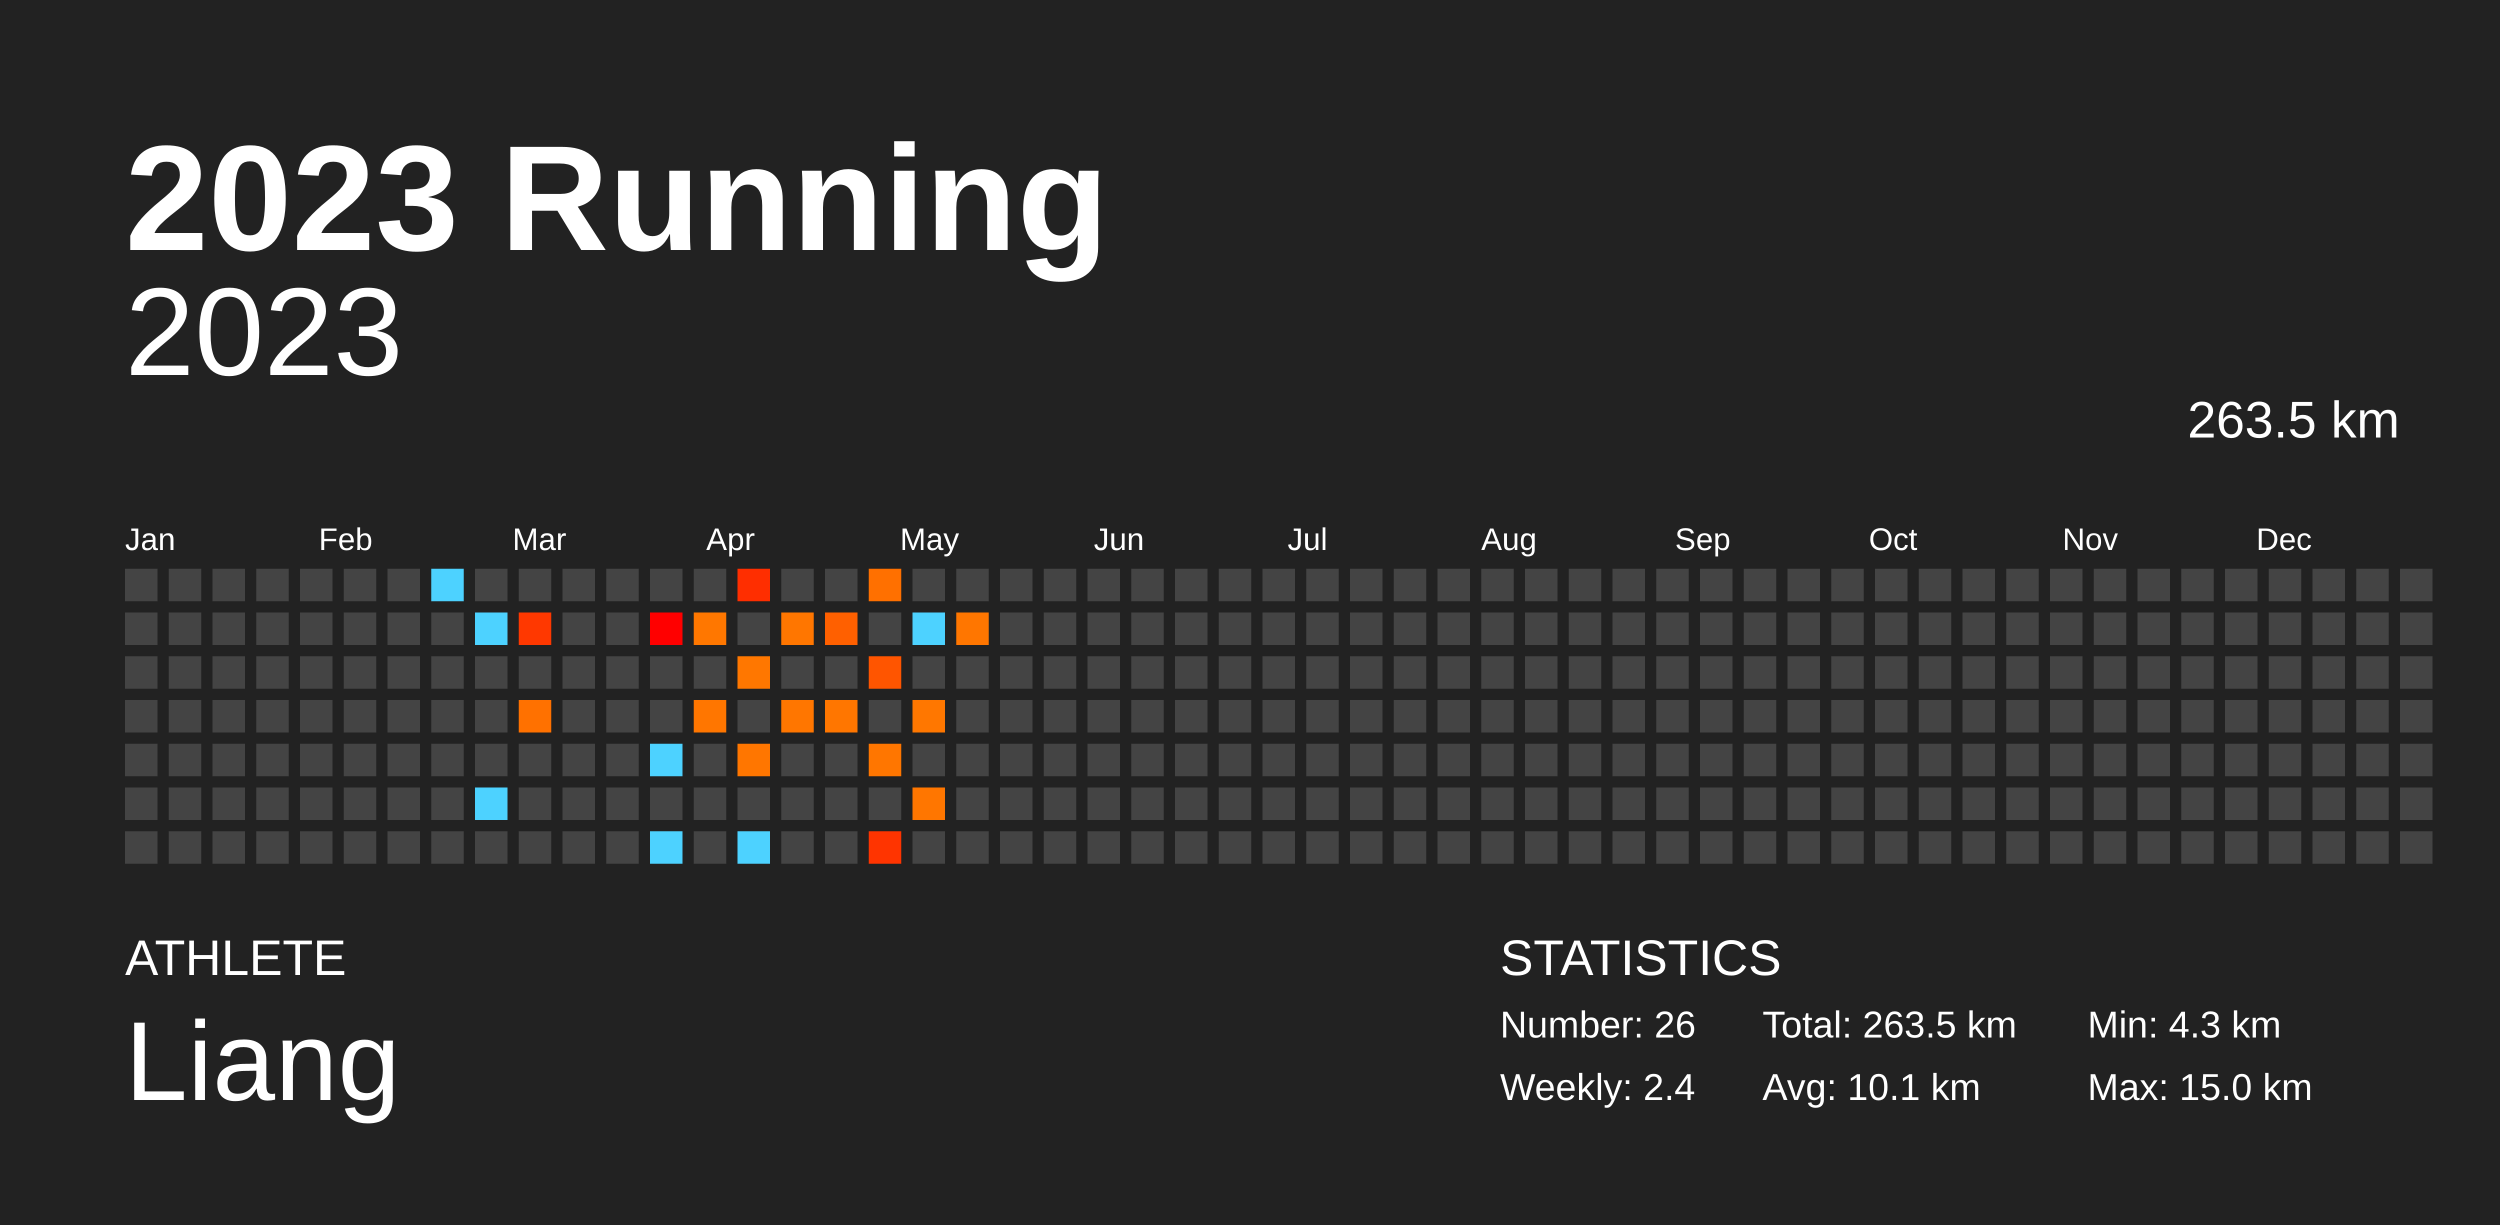
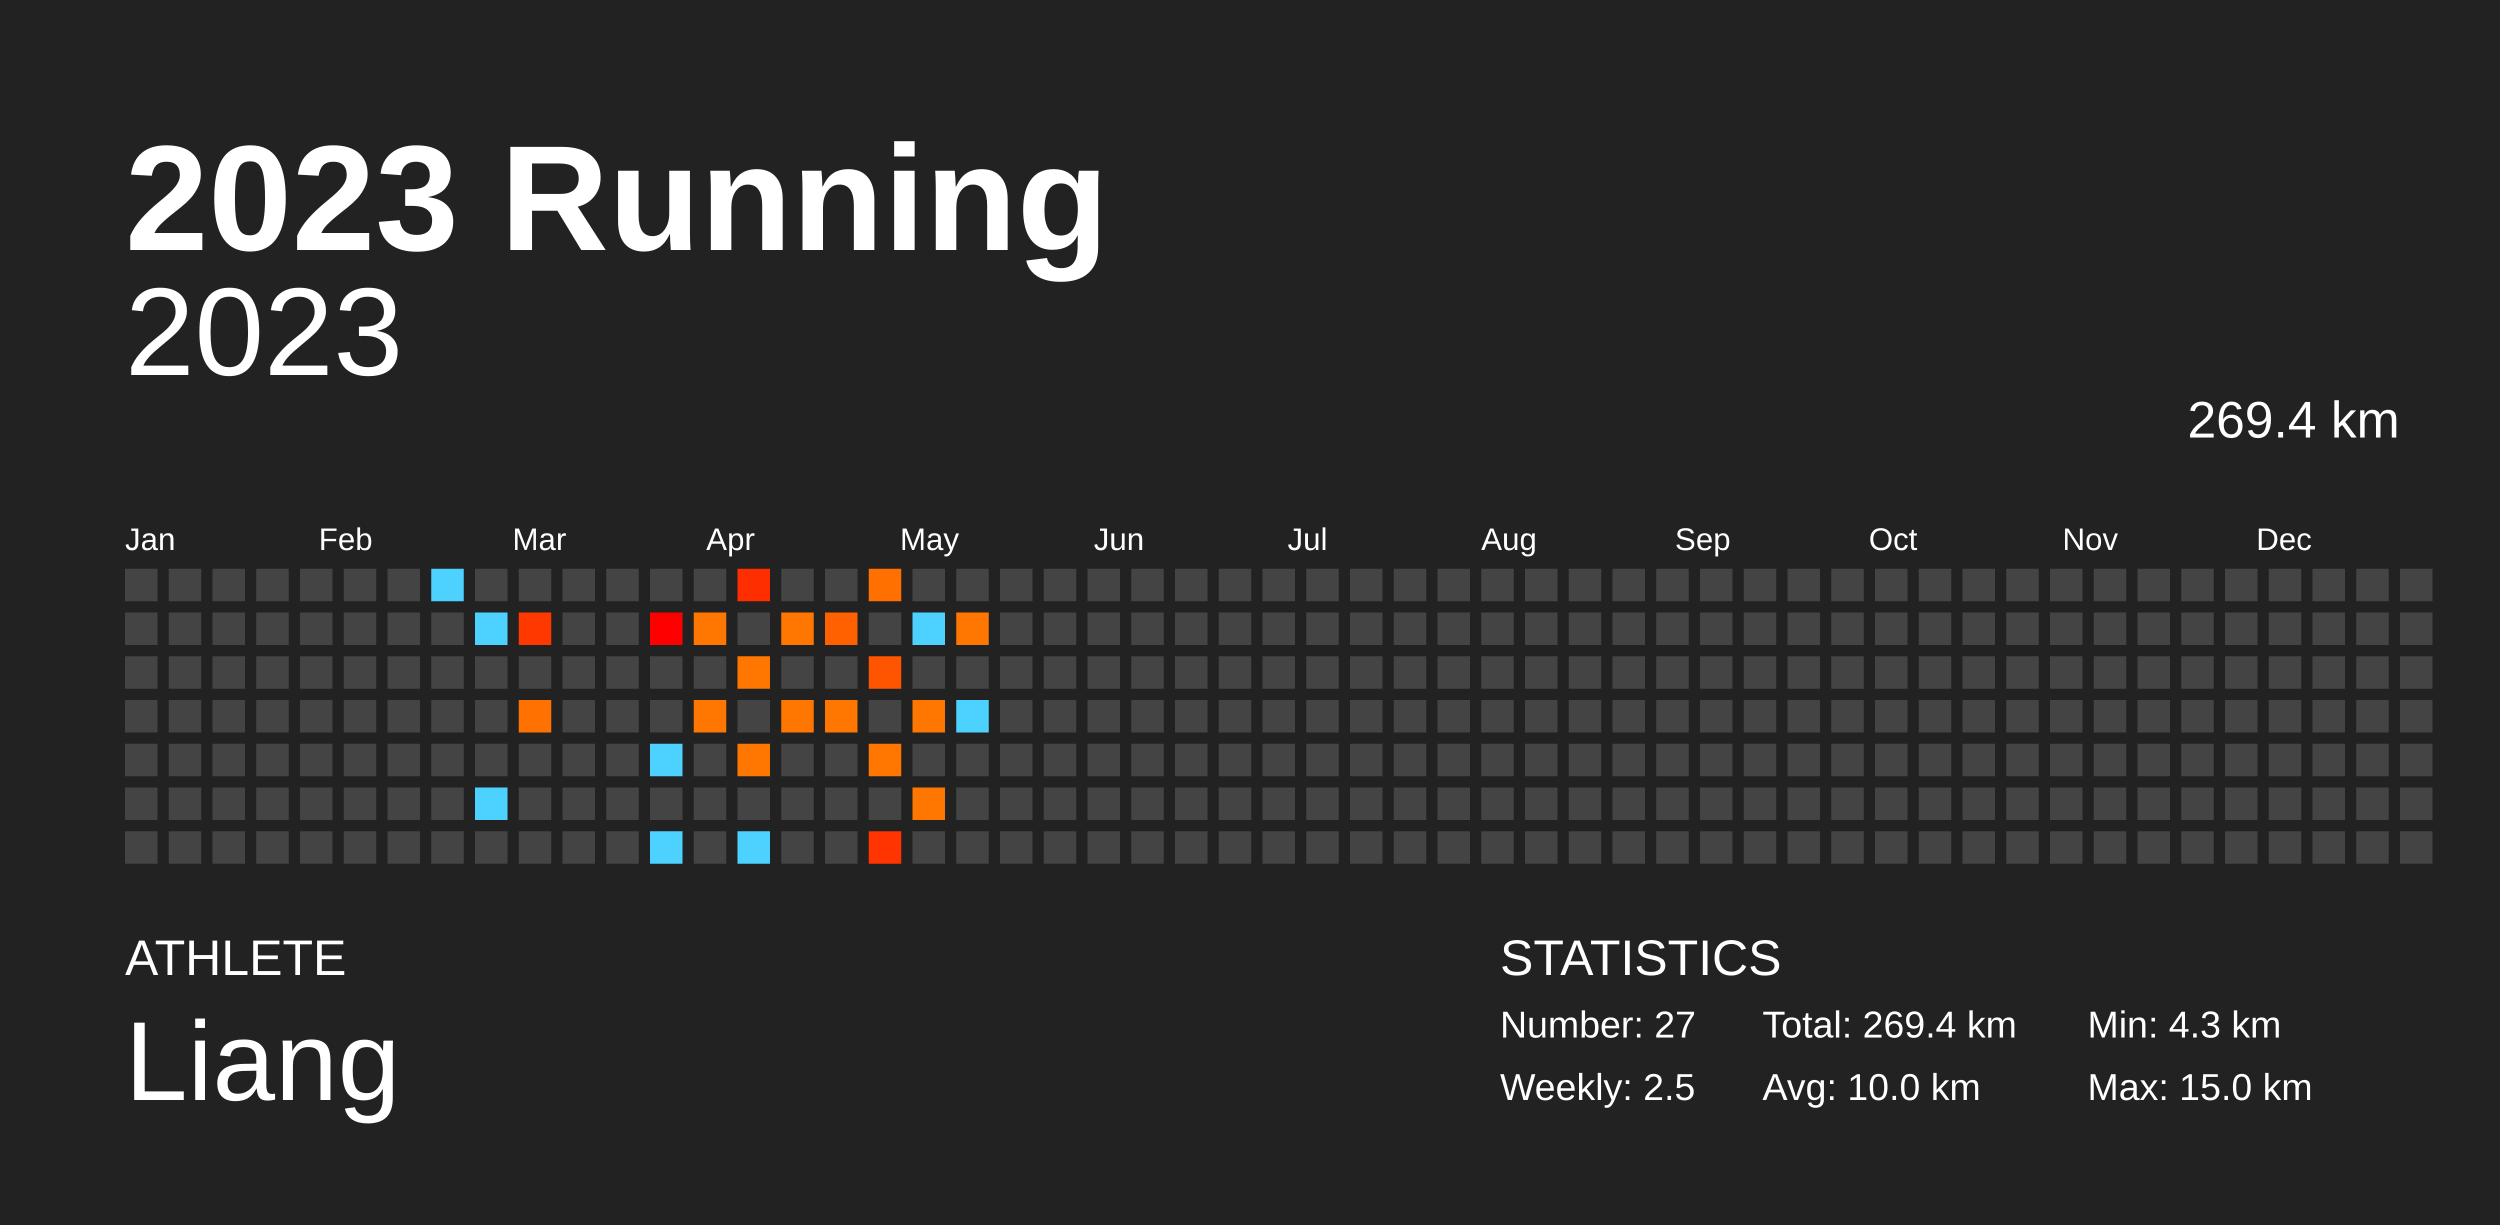
<svg xmlns="http://www.w3.org/2000/svg" baseProfile="full" height="98mm" version="1.1" viewBox="0,0,200,98" width="200mm">
  <defs />
  <rect fill="#222222" height="98" width="200" x="0" y="0" />
  <text fill="#FFFFFF" style="font-size:12px; font-family:Arial; font-weight:bold;" x="10" y="20">2023 Running</text>
  <text fill="#FFFFFF" style="font-size:4px; font-family:Arial" x="10" y="78">ATHLETE</text>
  <text fill="#FFFFFF" style="font-size:9px; font-family:Arial" x="10" y="88">Liang</text>
  <text fill="#FFFFFF" style="font-size:4px; font-family:Arial" x="120" y="78">STATISTICS</text>
-   <text fill="#FFFFFF" style="font-size:3px; font-family:Arial" x="120" y="83">Number: 26</text>
-   <text fill="#FFFFFF" style="font-size:3px; font-family:Arial" x="120" y="88">Weekly: 2.4</text>
-   <text fill="#FFFFFF" style="font-size:3px; font-family:Arial" x="141" y="83">Total: 263.5 km</text>
-   <text fill="#FFFFFF" style="font-size:3px; font-family:Arial" x="141" y="88">Avg: 10.1 km</text>
+   <text fill="#FFFFFF" style="font-size:3px; font-family:Arial" x="120" y="83">Number: 27</text>
+   <text fill="#FFFFFF" style="font-size:3px; font-family:Arial" x="120" y="88">Weekly: 2.5</text>
+   <text fill="#FFFFFF" style="font-size:3px; font-family:Arial" x="141" y="83">Total: 269.4 km</text>
+   <text fill="#FFFFFF" style="font-size:3px; font-family:Arial" x="141" y="88">Avg: 10.0 km</text>
  <text fill="#FFFFFF" style="font-size:3px; font-family:Arial" x="167" y="83">Min: 4.3 km</text>
  <text fill="#FFFFFF" style="font-size:3px; font-family:Arial" x="167" y="88">Max: 15.0 km</text>
  <text alignment-baseline="hanging" fill="#FFFFFF" style="font-size:10.0px; font-family:Arial;" x="10" y="30">2023</text>
-   <text alignment-baseline="hanging" fill="#FFFFFF" style="font-size:4.125px; font-family:Arial;" x="175" y="35">263.5 km</text>
+   <text alignment-baseline="hanging" fill="#FFFFFF" style="font-size:4.125px; font-family:Arial;" x="175" y="35">269.4 km</text>
  <text fill="#FFFFFF" style="font-size:2.5px; font-family:Arial" x="10.0" y="44">Jan</text>
  <text fill="#FFFFFF" style="font-size:2.5px; font-family:Arial" x="25.5" y="44">Feb</text>
  <text fill="#FFFFFF" style="font-size:2.5px; font-family:Arial" x="41.0" y="44">Mar</text>
  <text fill="#FFFFFF" style="font-size:2.5px; font-family:Arial" x="56.5" y="44">Apr</text>
  <text fill="#FFFFFF" style="font-size:2.5px; font-family:Arial" x="72.0" y="44">May</text>
  <text fill="#FFFFFF" style="font-size:2.5px; font-family:Arial" x="87.5" y="44">Jun</text>
  <text fill="#FFFFFF" style="font-size:2.5px; font-family:Arial" x="103.0" y="44">Jul</text>
  <text fill="#FFFFFF" style="font-size:2.5px; font-family:Arial" x="118.5" y="44">Aug</text>
  <text fill="#FFFFFF" style="font-size:2.5px; font-family:Arial" x="134.0" y="44">Sep</text>
  <text fill="#FFFFFF" style="font-size:2.5px; font-family:Arial" x="149.5" y="44">Oct</text>
  <text fill="#FFFFFF" style="font-size:2.5px; font-family:Arial" x="165.0" y="44">Nov</text>
  <text fill="#FFFFFF" style="font-size:2.5px; font-family:Arial" x="180.5" y="44">Dec</text>
  <rect fill="#444444" height="2.6" width="2.6" x="10.0" y="45.5" />
  <rect fill="#444444" height="2.6" width="2.6" x="10.0" y="49.0" />
  <rect fill="#444444" height="2.6" width="2.6" x="10.0" y="52.5" />
  <rect fill="#444444" height="2.6" width="2.6" x="10.0" y="56.0" />
  <rect fill="#444444" height="2.6" width="2.6" x="10.0" y="59.5" />
  <rect fill="#444444" height="2.6" width="2.6" x="10.0" y="63.0" />
  <rect fill="#444444" height="2.6" width="2.6" x="10.0" y="66.5" />
  <rect fill="#444444" height="2.6" width="2.6" x="13.5" y="45.5" />
  <rect fill="#444444" height="2.6" width="2.6" x="13.5" y="49.0" />
  <rect fill="#444444" height="2.6" width="2.6" x="13.5" y="52.5" />
  <rect fill="#444444" height="2.6" width="2.6" x="13.5" y="56.0" />
  <rect fill="#444444" height="2.6" width="2.6" x="13.5" y="59.5" />
  <rect fill="#444444" height="2.6" width="2.6" x="13.5" y="63.0" />
  <rect fill="#444444" height="2.6" width="2.6" x="13.5" y="66.5" />
  <rect fill="#444444" height="2.6" width="2.6" x="17.0" y="45.5" />
  <rect fill="#444444" height="2.6" width="2.6" x="17.0" y="49.0" />
  <rect fill="#444444" height="2.6" width="2.6" x="17.0" y="52.5" />
  <rect fill="#444444" height="2.6" width="2.6" x="17.0" y="56.0" />
  <rect fill="#444444" height="2.6" width="2.6" x="17.0" y="59.5" />
  <rect fill="#444444" height="2.6" width="2.6" x="17.0" y="63.0" />
  <rect fill="#444444" height="2.6" width="2.6" x="17.0" y="66.5" />
  <rect fill="#444444" height="2.6" width="2.6" x="20.5" y="45.5" />
  <rect fill="#444444" height="2.6" width="2.6" x="20.5" y="49.0" />
  <rect fill="#444444" height="2.6" width="2.6" x="20.5" y="52.5" />
  <rect fill="#444444" height="2.6" width="2.6" x="20.5" y="56.0" />
  <rect fill="#444444" height="2.6" width="2.6" x="20.5" y="59.5" />
  <rect fill="#444444" height="2.6" width="2.6" x="20.5" y="63.0" />
  <rect fill="#444444" height="2.6" width="2.6" x="20.5" y="66.5" />
  <rect fill="#444444" height="2.6" width="2.6" x="24.0" y="45.5" />
  <rect fill="#444444" height="2.6" width="2.6" x="24.0" y="49.0" />
  <rect fill="#444444" height="2.6" width="2.6" x="24.0" y="52.5" />
  <rect fill="#444444" height="2.6" width="2.6" x="24.0" y="56.0" />
  <rect fill="#444444" height="2.6" width="2.6" x="24.0" y="59.5" />
  <rect fill="#444444" height="2.6" width="2.6" x="24.0" y="63.0" />
  <rect fill="#444444" height="2.6" width="2.6" x="24.0" y="66.5" />
  <rect fill="#444444" height="2.6" width="2.6" x="27.5" y="45.5" />
  <rect fill="#444444" height="2.6" width="2.6" x="27.5" y="49.0" />
  <rect fill="#444444" height="2.6" width="2.6" x="27.5" y="52.5" />
  <rect fill="#444444" height="2.6" width="2.6" x="27.5" y="56.0" />
  <rect fill="#444444" height="2.6" width="2.6" x="27.5" y="59.5" />
  <rect fill="#444444" height="2.6" width="2.6" x="27.5" y="63.0" />
  <rect fill="#444444" height="2.6" width="2.6" x="27.5" y="66.5" />
  <rect fill="#444444" height="2.6" width="2.6" x="31.0" y="45.5" />
  <rect fill="#444444" height="2.6" width="2.6" x="31.0" y="49.0" />
  <rect fill="#444444" height="2.6" width="2.6" x="31.0" y="52.5" />
  <rect fill="#444444" height="2.6" width="2.6" x="31.0" y="56.0" />
  <rect fill="#444444" height="2.6" width="2.6" x="31.0" y="59.5" />
  <rect fill="#444444" height="2.6" width="2.6" x="31.0" y="63.0" />
  <rect fill="#444444" height="2.6" width="2.6" x="31.0" y="66.5" />
  <rect fill="#4dd2ff" height="2.6" width="2.6" x="34.5" y="45.5" />
  <rect fill="#444444" height="2.6" width="2.6" x="34.5" y="49.0" />
  <rect fill="#444444" height="2.6" width="2.6" x="34.5" y="52.5" />
  <rect fill="#444444" height="2.6" width="2.6" x="34.5" y="56.0" />
  <rect fill="#444444" height="2.6" width="2.6" x="34.5" y="59.5" />
  <rect fill="#444444" height="2.6" width="2.6" x="34.5" y="63.0" />
  <rect fill="#444444" height="2.6" width="2.6" x="34.5" y="66.5" />
  <rect fill="#444444" height="2.6" width="2.6" x="38.0" y="45.5" />
  <rect fill="#4dd2ff" height="2.6" width="2.6" x="38.0" y="49.0" />
  <rect fill="#444444" height="2.6" width="2.6" x="38.0" y="52.5" />
  <rect fill="#444444" height="2.6" width="2.6" x="38.0" y="56.0" />
  <rect fill="#444444" height="2.6" width="2.6" x="38.0" y="59.5" />
  <rect fill="#4dd2ff" height="2.6" width="2.6" x="38.0" y="63.0" />
  <rect fill="#444444" height="2.6" width="2.6" x="38.0" y="66.5" />
  <rect fill="#444444" height="2.6" width="2.6" x="41.5" y="45.5" />
  <rect fill="#ff3800" height="2.6" width="2.6" x="41.5" y="49.0" />
  <rect fill="#444444" height="2.6" width="2.6" x="41.5" y="52.5" />
  <rect fill="#ff7100" height="2.6" width="2.6" x="41.5" y="56.0" />
  <rect fill="#444444" height="2.6" width="2.6" x="41.5" y="59.5" />
  <rect fill="#444444" height="2.6" width="2.6" x="41.5" y="63.0" />
  <rect fill="#444444" height="2.6" width="2.6" x="41.5" y="66.5" />
  <rect fill="#444444" height="2.6" width="2.6" x="45.0" y="45.5" />
  <rect fill="#444444" height="2.6" width="2.6" x="45.0" y="49.0" />
  <rect fill="#444444" height="2.6" width="2.6" x="45.0" y="52.5" />
  <rect fill="#444444" height="2.6" width="2.6" x="45.0" y="56.0" />
  <rect fill="#444444" height="2.6" width="2.6" x="45.0" y="59.5" />
  <rect fill="#444444" height="2.6" width="2.6" x="45.0" y="63.0" />
  <rect fill="#444444" height="2.6" width="2.6" x="45.0" y="66.5" />
  <rect fill="#444444" height="2.6" width="2.6" x="48.5" y="45.5" />
  <rect fill="#444444" height="2.6" width="2.6" x="48.5" y="49.0" />
  <rect fill="#444444" height="2.6" width="2.6" x="48.5" y="52.5" />
  <rect fill="#444444" height="2.6" width="2.6" x="48.5" y="56.0" />
  <rect fill="#444444" height="2.6" width="2.6" x="48.5" y="59.5" />
  <rect fill="#444444" height="2.6" width="2.6" x="48.5" y="63.0" />
  <rect fill="#444444" height="2.6" width="2.6" x="48.5" y="66.5" />
  <rect fill="#444444" height="2.6" width="2.6" x="52.0" y="45.5" />
  <rect fill="#ff0000" height="2.6" width="2.6" x="52.0" y="49.0" />
  <rect fill="#444444" height="2.6" width="2.6" x="52.0" y="52.5" />
  <rect fill="#444444" height="2.6" width="2.6" x="52.0" y="56.0" />
  <rect fill="#4dd2ff" height="2.6" width="2.6" x="52.0" y="59.5" />
  <rect fill="#444444" height="2.6" width="2.6" x="52.0" y="63.0" />
  <rect fill="#4dd2ff" height="2.6" width="2.6" x="52.0" y="66.5" />
  <rect fill="#444444" height="2.6" width="2.6" x="55.5" y="45.5" />
  <rect fill="#ff7700" height="2.6" width="2.6" x="55.5" y="49.0" />
  <rect fill="#444444" height="2.6" width="2.6" x="55.5" y="52.5" />
  <rect fill="#ff7600" height="2.6" width="2.6" x="55.5" y="56.0" />
  <rect fill="#444444" height="2.6" width="2.6" x="55.5" y="59.5" />
  <rect fill="#444444" height="2.6" width="2.6" x="55.5" y="63.0" />
  <rect fill="#444444" height="2.6" width="2.6" x="55.5" y="66.5" />
  <rect fill="#ff2e00" height="2.6" width="2.6" x="59.0" y="45.5" />
  <rect fill="#444444" height="2.6" width="2.6" x="59.0" y="49.0" />
  <rect fill="#ff7700" height="2.6" width="2.6" x="59.0" y="52.5" />
  <rect fill="#444444" height="2.6" width="2.6" x="59.0" y="56.0" />
  <rect fill="#ff7600" height="2.6" width="2.6" x="59.0" y="59.5" />
  <rect fill="#444444" height="2.6" width="2.6" x="59.0" y="63.0" />
  <rect fill="#4dd2ff" height="2.6" width="2.6" x="59.0" y="66.5" />
  <rect fill="#444444" height="2.6" width="2.6" x="62.5" y="45.5" />
  <rect fill="#ff7600" height="2.6" width="2.6" x="62.5" y="49.0" />
  <rect fill="#444444" height="2.6" width="2.6" x="62.5" y="52.5" />
  <rect fill="#ff7600" height="2.6" width="2.6" x="62.5" y="56.0" />
  <rect fill="#444444" height="2.6" width="2.6" x="62.5" y="59.5" />
  <rect fill="#444444" height="2.6" width="2.6" x="62.5" y="63.0" />
  <rect fill="#444444" height="2.6" width="2.6" x="62.5" y="66.5" />
  <rect fill="#444444" height="2.6" width="2.6" x="66.0" y="45.5" />
  <rect fill="#ff6000" height="2.6" width="2.6" x="66.0" y="49.0" />
  <rect fill="#444444" height="2.6" width="2.6" x="66.0" y="52.5" />
  <rect fill="#ff7600" height="2.6" width="2.6" x="66.0" y="56.0" />
  <rect fill="#444444" height="2.6" width="2.6" x="66.0" y="59.5" />
  <rect fill="#444444" height="2.6" width="2.6" x="66.0" y="63.0" />
  <rect fill="#444444" height="2.6" width="2.6" x="66.0" y="66.5" />
  <rect fill="#ff7000" height="2.6" width="2.6" x="69.5" y="45.5" />
  <rect fill="#444444" height="2.6" width="2.6" x="69.5" y="49.0" />
  <rect fill="#ff5500" height="2.6" width="2.6" x="69.5" y="52.5" />
  <rect fill="#444444" height="2.6" width="2.6" x="69.5" y="56.0" />
  <rect fill="#ff7600" height="2.6" width="2.6" x="69.5" y="59.5" />
  <rect fill="#444444" height="2.6" width="2.6" x="69.5" y="63.0" />
  <rect fill="#ff3400" height="2.6" width="2.6" x="69.5" y="66.5" />
  <rect fill="#444444" height="2.6" width="2.6" x="73.0" y="45.5" />
  <rect fill="#4dd2ff" height="2.6" width="2.6" x="73.0" y="49.0" />
  <rect fill="#444444" height="2.6" width="2.6" x="73.0" y="52.5" />
  <rect fill="#ff7700" height="2.6" width="2.6" x="73.0" y="56.0" />
  <rect fill="#444444" height="2.6" width="2.6" x="73.0" y="59.5" />
  <rect fill="#ff7600" height="2.6" width="2.6" x="73.0" y="63.0" />
  <rect fill="#444444" height="2.6" width="2.6" x="73.0" y="66.5" />
  <rect fill="#444444" height="2.6" width="2.6" x="76.5" y="45.5" />
  <rect fill="#ff7600" height="2.6" width="2.6" x="76.5" y="49.0" />
  <rect fill="#444444" height="2.6" width="2.6" x="76.5" y="52.5" />
-   <rect fill="#444444" height="2.6" width="2.6" x="76.5" y="56.0" />
+   <rect fill="#4dd2ff" height="2.6" width="2.6" x="76.5" y="56.0" />
  <rect fill="#444444" height="2.6" width="2.6" x="76.5" y="59.5" />
  <rect fill="#444444" height="2.6" width="2.6" x="76.5" y="63.0" />
  <rect fill="#444444" height="2.6" width="2.6" x="76.5" y="66.5" />
  <rect fill="#444444" height="2.6" width="2.6" x="80.0" y="45.5" />
  <rect fill="#444444" height="2.6" width="2.6" x="80.0" y="49.0" />
  <rect fill="#444444" height="2.6" width="2.6" x="80.0" y="52.5" />
  <rect fill="#444444" height="2.6" width="2.6" x="80.0" y="56.0" />
  <rect fill="#444444" height="2.6" width="2.6" x="80.0" y="59.5" />
  <rect fill="#444444" height="2.6" width="2.6" x="80.0" y="63.0" />
  <rect fill="#444444" height="2.6" width="2.6" x="80.0" y="66.5" />
  <rect fill="#444444" height="2.6" width="2.6" x="83.5" y="45.5" />
  <rect fill="#444444" height="2.6" width="2.6" x="83.5" y="49.0" />
  <rect fill="#444444" height="2.6" width="2.6" x="83.5" y="52.5" />
  <rect fill="#444444" height="2.6" width="2.6" x="83.5" y="56.0" />
  <rect fill="#444444" height="2.6" width="2.6" x="83.5" y="59.5" />
  <rect fill="#444444" height="2.6" width="2.6" x="83.5" y="63.0" />
  <rect fill="#444444" height="2.6" width="2.6" x="83.5" y="66.5" />
  <rect fill="#444444" height="2.6" width="2.6" x="87.0" y="45.5" />
  <rect fill="#444444" height="2.6" width="2.6" x="87.0" y="49.0" />
  <rect fill="#444444" height="2.6" width="2.6" x="87.0" y="52.5" />
  <rect fill="#444444" height="2.6" width="2.6" x="87.0" y="56.0" />
  <rect fill="#444444" height="2.6" width="2.6" x="87.0" y="59.5" />
  <rect fill="#444444" height="2.6" width="2.6" x="87.0" y="63.0" />
  <rect fill="#444444" height="2.6" width="2.6" x="87.0" y="66.5" />
  <rect fill="#444444" height="2.6" width="2.6" x="90.5" y="45.5" />
  <rect fill="#444444" height="2.6" width="2.6" x="90.5" y="49.0" />
  <rect fill="#444444" height="2.6" width="2.6" x="90.5" y="52.5" />
  <rect fill="#444444" height="2.6" width="2.6" x="90.5" y="56.0" />
  <rect fill="#444444" height="2.6" width="2.6" x="90.5" y="59.5" />
  <rect fill="#444444" height="2.6" width="2.6" x="90.5" y="63.0" />
  <rect fill="#444444" height="2.6" width="2.6" x="90.5" y="66.5" />
  <rect fill="#444444" height="2.6" width="2.6" x="94.0" y="45.5" />
  <rect fill="#444444" height="2.6" width="2.6" x="94.0" y="49.0" />
  <rect fill="#444444" height="2.6" width="2.6" x="94.0" y="52.5" />
  <rect fill="#444444" height="2.6" width="2.6" x="94.0" y="56.0" />
  <rect fill="#444444" height="2.6" width="2.6" x="94.0" y="59.5" />
  <rect fill="#444444" height="2.6" width="2.6" x="94.0" y="63.0" />
  <rect fill="#444444" height="2.6" width="2.6" x="94.0" y="66.5" />
  <rect fill="#444444" height="2.6" width="2.6" x="97.5" y="45.5" />
  <rect fill="#444444" height="2.6" width="2.6" x="97.5" y="49.0" />
  <rect fill="#444444" height="2.6" width="2.6" x="97.5" y="52.5" />
  <rect fill="#444444" height="2.6" width="2.6" x="97.5" y="56.0" />
  <rect fill="#444444" height="2.6" width="2.6" x="97.5" y="59.5" />
  <rect fill="#444444" height="2.6" width="2.6" x="97.5" y="63.0" />
  <rect fill="#444444" height="2.6" width="2.6" x="97.5" y="66.5" />
  <rect fill="#444444" height="2.6" width="2.6" x="101.0" y="45.5" />
  <rect fill="#444444" height="2.6" width="2.6" x="101.0" y="49.0" />
  <rect fill="#444444" height="2.6" width="2.6" x="101.0" y="52.5" />
  <rect fill="#444444" height="2.6" width="2.6" x="101.0" y="56.0" />
  <rect fill="#444444" height="2.6" width="2.6" x="101.0" y="59.5" />
  <rect fill="#444444" height="2.6" width="2.6" x="101.0" y="63.0" />
  <rect fill="#444444" height="2.6" width="2.6" x="101.0" y="66.5" />
  <rect fill="#444444" height="2.6" width="2.6" x="104.5" y="45.5" />
  <rect fill="#444444" height="2.6" width="2.6" x="104.5" y="49.0" />
  <rect fill="#444444" height="2.6" width="2.6" x="104.5" y="52.5" />
  <rect fill="#444444" height="2.6" width="2.6" x="104.5" y="56.0" />
  <rect fill="#444444" height="2.6" width="2.6" x="104.5" y="59.5" />
  <rect fill="#444444" height="2.6" width="2.6" x="104.5" y="63.0" />
  <rect fill="#444444" height="2.6" width="2.6" x="104.5" y="66.5" />
  <rect fill="#444444" height="2.6" width="2.6" x="108.0" y="45.5" />
  <rect fill="#444444" height="2.6" width="2.6" x="108.0" y="49.0" />
  <rect fill="#444444" height="2.6" width="2.6" x="108.0" y="52.5" />
  <rect fill="#444444" height="2.6" width="2.6" x="108.0" y="56.0" />
  <rect fill="#444444" height="2.6" width="2.6" x="108.0" y="59.5" />
  <rect fill="#444444" height="2.6" width="2.6" x="108.0" y="63.0" />
  <rect fill="#444444" height="2.6" width="2.6" x="108.0" y="66.5" />
  <rect fill="#444444" height="2.6" width="2.6" x="111.5" y="45.5" />
  <rect fill="#444444" height="2.6" width="2.6" x="111.5" y="49.0" />
  <rect fill="#444444" height="2.6" width="2.6" x="111.5" y="52.5" />
  <rect fill="#444444" height="2.6" width="2.6" x="111.5" y="56.0" />
  <rect fill="#444444" height="2.6" width="2.6" x="111.5" y="59.5" />
  <rect fill="#444444" height="2.6" width="2.6" x="111.5" y="63.0" />
  <rect fill="#444444" height="2.6" width="2.6" x="111.5" y="66.5" />
  <rect fill="#444444" height="2.6" width="2.6" x="115.0" y="45.5" />
  <rect fill="#444444" height="2.6" width="2.6" x="115.0" y="49.0" />
  <rect fill="#444444" height="2.6" width="2.6" x="115.0" y="52.5" />
  <rect fill="#444444" height="2.6" width="2.6" x="115.0" y="56.0" />
  <rect fill="#444444" height="2.6" width="2.6" x="115.0" y="59.5" />
  <rect fill="#444444" height="2.6" width="2.6" x="115.0" y="63.0" />
  <rect fill="#444444" height="2.6" width="2.6" x="115.0" y="66.5" />
  <rect fill="#444444" height="2.6" width="2.6" x="118.5" y="45.5" />
  <rect fill="#444444" height="2.6" width="2.6" x="118.5" y="49.0" />
  <rect fill="#444444" height="2.6" width="2.6" x="118.5" y="52.5" />
  <rect fill="#444444" height="2.6" width="2.6" x="118.5" y="56.0" />
  <rect fill="#444444" height="2.6" width="2.6" x="118.5" y="59.5" />
  <rect fill="#444444" height="2.6" width="2.6" x="118.5" y="63.0" />
  <rect fill="#444444" height="2.6" width="2.6" x="118.5" y="66.5" />
  <rect fill="#444444" height="2.6" width="2.6" x="122.0" y="45.5" />
  <rect fill="#444444" height="2.6" width="2.6" x="122.0" y="49.0" />
  <rect fill="#444444" height="2.6" width="2.6" x="122.0" y="52.5" />
  <rect fill="#444444" height="2.6" width="2.6" x="122.0" y="56.0" />
  <rect fill="#444444" height="2.6" width="2.6" x="122.0" y="59.5" />
  <rect fill="#444444" height="2.6" width="2.6" x="122.0" y="63.0" />
  <rect fill="#444444" height="2.6" width="2.6" x="122.0" y="66.5" />
  <rect fill="#444444" height="2.6" width="2.6" x="125.5" y="45.5" />
  <rect fill="#444444" height="2.6" width="2.6" x="125.5" y="49.0" />
  <rect fill="#444444" height="2.6" width="2.6" x="125.5" y="52.5" />
  <rect fill="#444444" height="2.6" width="2.6" x="125.5" y="56.0" />
  <rect fill="#444444" height="2.6" width="2.6" x="125.5" y="59.5" />
  <rect fill="#444444" height="2.6" width="2.6" x="125.5" y="63.0" />
  <rect fill="#444444" height="2.6" width="2.6" x="125.5" y="66.5" />
  <rect fill="#444444" height="2.6" width="2.6" x="129.0" y="45.5" />
  <rect fill="#444444" height="2.6" width="2.6" x="129.0" y="49.0" />
  <rect fill="#444444" height="2.6" width="2.6" x="129.0" y="52.5" />
  <rect fill="#444444" height="2.6" width="2.6" x="129.0" y="56.0" />
  <rect fill="#444444" height="2.6" width="2.6" x="129.0" y="59.5" />
  <rect fill="#444444" height="2.6" width="2.6" x="129.0" y="63.0" />
  <rect fill="#444444" height="2.6" width="2.6" x="129.0" y="66.5" />
  <rect fill="#444444" height="2.6" width="2.6" x="132.5" y="45.5" />
  <rect fill="#444444" height="2.6" width="2.6" x="132.5" y="49.0" />
  <rect fill="#444444" height="2.6" width="2.6" x="132.5" y="52.5" />
  <rect fill="#444444" height="2.6" width="2.6" x="132.5" y="56.0" />
  <rect fill="#444444" height="2.6" width="2.6" x="132.5" y="59.5" />
  <rect fill="#444444" height="2.6" width="2.6" x="132.5" y="63.0" />
  <rect fill="#444444" height="2.6" width="2.6" x="132.5" y="66.5" />
  <rect fill="#444444" height="2.6" width="2.6" x="136.0" y="45.5" />
  <rect fill="#444444" height="2.6" width="2.6" x="136.0" y="49.0" />
  <rect fill="#444444" height="2.6" width="2.6" x="136.0" y="52.5" />
  <rect fill="#444444" height="2.6" width="2.6" x="136.0" y="56.0" />
  <rect fill="#444444" height="2.6" width="2.6" x="136.0" y="59.5" />
  <rect fill="#444444" height="2.6" width="2.6" x="136.0" y="63.0" />
  <rect fill="#444444" height="2.6" width="2.6" x="136.0" y="66.5" />
  <rect fill="#444444" height="2.6" width="2.6" x="139.5" y="45.5" />
  <rect fill="#444444" height="2.6" width="2.6" x="139.5" y="49.0" />
  <rect fill="#444444" height="2.6" width="2.6" x="139.5" y="52.5" />
  <rect fill="#444444" height="2.6" width="2.6" x="139.5" y="56.0" />
  <rect fill="#444444" height="2.6" width="2.6" x="139.5" y="59.5" />
  <rect fill="#444444" height="2.6" width="2.6" x="139.5" y="63.0" />
  <rect fill="#444444" height="2.6" width="2.6" x="139.5" y="66.5" />
  <rect fill="#444444" height="2.6" width="2.6" x="143.0" y="45.5" />
  <rect fill="#444444" height="2.6" width="2.6" x="143.0" y="49.0" />
  <rect fill="#444444" height="2.6" width="2.6" x="143.0" y="52.5" />
  <rect fill="#444444" height="2.6" width="2.6" x="143.0" y="56.0" />
  <rect fill="#444444" height="2.6" width="2.6" x="143.0" y="59.5" />
  <rect fill="#444444" height="2.6" width="2.6" x="143.0" y="63.0" />
  <rect fill="#444444" height="2.6" width="2.6" x="143.0" y="66.5" />
  <rect fill="#444444" height="2.6" width="2.6" x="146.5" y="45.5" />
  <rect fill="#444444" height="2.6" width="2.6" x="146.5" y="49.0" />
  <rect fill="#444444" height="2.6" width="2.6" x="146.5" y="52.5" />
  <rect fill="#444444" height="2.6" width="2.6" x="146.5" y="56.0" />
  <rect fill="#444444" height="2.6" width="2.6" x="146.5" y="59.5" />
  <rect fill="#444444" height="2.6" width="2.6" x="146.5" y="63.0" />
  <rect fill="#444444" height="2.6" width="2.6" x="146.5" y="66.5" />
  <rect fill="#444444" height="2.6" width="2.6" x="150.0" y="45.5" />
  <rect fill="#444444" height="2.6" width="2.6" x="150.0" y="49.0" />
  <rect fill="#444444" height="2.6" width="2.6" x="150.0" y="52.5" />
  <rect fill="#444444" height="2.6" width="2.6" x="150.0" y="56.0" />
  <rect fill="#444444" height="2.6" width="2.6" x="150.0" y="59.5" />
  <rect fill="#444444" height="2.6" width="2.6" x="150.0" y="63.0" />
  <rect fill="#444444" height="2.6" width="2.6" x="150.0" y="66.5" />
  <rect fill="#444444" height="2.6" width="2.6" x="153.5" y="45.5" />
  <rect fill="#444444" height="2.6" width="2.6" x="153.5" y="49.0" />
  <rect fill="#444444" height="2.6" width="2.6" x="153.5" y="52.5" />
  <rect fill="#444444" height="2.6" width="2.6" x="153.5" y="56.0" />
  <rect fill="#444444" height="2.6" width="2.6" x="153.5" y="59.5" />
  <rect fill="#444444" height="2.6" width="2.6" x="153.5" y="63.0" />
  <rect fill="#444444" height="2.6" width="2.6" x="153.5" y="66.5" />
  <rect fill="#444444" height="2.6" width="2.6" x="157.0" y="45.5" />
  <rect fill="#444444" height="2.6" width="2.6" x="157.0" y="49.0" />
  <rect fill="#444444" height="2.6" width="2.6" x="157.0" y="52.5" />
  <rect fill="#444444" height="2.6" width="2.6" x="157.0" y="56.0" />
  <rect fill="#444444" height="2.6" width="2.6" x="157.0" y="59.5" />
  <rect fill="#444444" height="2.6" width="2.6" x="157.0" y="63.0" />
  <rect fill="#444444" height="2.6" width="2.6" x="157.0" y="66.5" />
  <rect fill="#444444" height="2.6" width="2.6" x="160.5" y="45.5" />
  <rect fill="#444444" height="2.6" width="2.6" x="160.5" y="49.0" />
  <rect fill="#444444" height="2.6" width="2.6" x="160.5" y="52.5" />
  <rect fill="#444444" height="2.6" width="2.6" x="160.5" y="56.0" />
  <rect fill="#444444" height="2.6" width="2.6" x="160.5" y="59.5" />
  <rect fill="#444444" height="2.6" width="2.6" x="160.5" y="63.0" />
  <rect fill="#444444" height="2.6" width="2.6" x="160.5" y="66.5" />
  <rect fill="#444444" height="2.6" width="2.6" x="164.0" y="45.5" />
  <rect fill="#444444" height="2.6" width="2.6" x="164.0" y="49.0" />
  <rect fill="#444444" height="2.6" width="2.6" x="164.0" y="52.5" />
  <rect fill="#444444" height="2.6" width="2.6" x="164.0" y="56.0" />
  <rect fill="#444444" height="2.6" width="2.6" x="164.0" y="59.5" />
  <rect fill="#444444" height="2.6" width="2.6" x="164.0" y="63.0" />
  <rect fill="#444444" height="2.6" width="2.6" x="164.0" y="66.5" />
  <rect fill="#444444" height="2.6" width="2.6" x="167.5" y="45.5" />
  <rect fill="#444444" height="2.6" width="2.6" x="167.5" y="49.0" />
  <rect fill="#444444" height="2.6" width="2.6" x="167.5" y="52.5" />
  <rect fill="#444444" height="2.6" width="2.6" x="167.5" y="56.0" />
  <rect fill="#444444" height="2.6" width="2.6" x="167.5" y="59.5" />
  <rect fill="#444444" height="2.6" width="2.6" x="167.5" y="63.0" />
  <rect fill="#444444" height="2.6" width="2.6" x="167.5" y="66.5" />
  <rect fill="#444444" height="2.6" width="2.6" x="171.0" y="45.5" />
  <rect fill="#444444" height="2.6" width="2.6" x="171.0" y="49.0" />
  <rect fill="#444444" height="2.6" width="2.6" x="171.0" y="52.5" />
  <rect fill="#444444" height="2.6" width="2.6" x="171.0" y="56.0" />
  <rect fill="#444444" height="2.6" width="2.6" x="171.0" y="59.5" />
  <rect fill="#444444" height="2.6" width="2.6" x="171.0" y="63.0" />
  <rect fill="#444444" height="2.6" width="2.6" x="171.0" y="66.5" />
  <rect fill="#444444" height="2.6" width="2.6" x="174.5" y="45.5" />
  <rect fill="#444444" height="2.6" width="2.6" x="174.5" y="49.0" />
  <rect fill="#444444" height="2.6" width="2.6" x="174.5" y="52.5" />
  <rect fill="#444444" height="2.6" width="2.6" x="174.5" y="56.0" />
  <rect fill="#444444" height="2.6" width="2.6" x="174.5" y="59.5" />
  <rect fill="#444444" height="2.6" width="2.6" x="174.5" y="63.0" />
  <rect fill="#444444" height="2.6" width="2.6" x="174.5" y="66.5" />
  <rect fill="#444444" height="2.6" width="2.6" x="178.0" y="45.5" />
  <rect fill="#444444" height="2.6" width="2.6" x="178.0" y="49.0" />
  <rect fill="#444444" height="2.6" width="2.6" x="178.0" y="52.5" />
  <rect fill="#444444" height="2.6" width="2.6" x="178.0" y="56.0" />
  <rect fill="#444444" height="2.6" width="2.6" x="178.0" y="59.5" />
  <rect fill="#444444" height="2.6" width="2.6" x="178.0" y="63.0" />
  <rect fill="#444444" height="2.6" width="2.6" x="178.0" y="66.5" />
  <rect fill="#444444" height="2.6" width="2.6" x="181.5" y="45.5" />
  <rect fill="#444444" height="2.6" width="2.6" x="181.5" y="49.0" />
  <rect fill="#444444" height="2.6" width="2.6" x="181.5" y="52.5" />
  <rect fill="#444444" height="2.6" width="2.6" x="181.5" y="56.0" />
  <rect fill="#444444" height="2.6" width="2.6" x="181.5" y="59.5" />
  <rect fill="#444444" height="2.6" width="2.6" x="181.5" y="63.0" />
  <rect fill="#444444" height="2.6" width="2.6" x="181.5" y="66.5" />
  <rect fill="#444444" height="2.6" width="2.6" x="185.0" y="45.5" />
  <rect fill="#444444" height="2.6" width="2.6" x="185.0" y="49.0" />
  <rect fill="#444444" height="2.6" width="2.6" x="185.0" y="52.5" />
  <rect fill="#444444" height="2.6" width="2.6" x="185.0" y="56.0" />
  <rect fill="#444444" height="2.6" width="2.6" x="185.0" y="59.5" />
  <rect fill="#444444" height="2.6" width="2.6" x="185.0" y="63.0" />
  <rect fill="#444444" height="2.6" width="2.6" x="185.0" y="66.5" />
  <rect fill="#444444" height="2.6" width="2.6" x="188.5" y="45.5" />
  <rect fill="#444444" height="2.6" width="2.6" x="188.5" y="49.0" />
  <rect fill="#444444" height="2.6" width="2.6" x="188.5" y="52.5" />
  <rect fill="#444444" height="2.6" width="2.6" x="188.5" y="56.0" />
  <rect fill="#444444" height="2.6" width="2.6" x="188.5" y="59.5" />
  <rect fill="#444444" height="2.6" width="2.6" x="188.5" y="63.0" />
  <rect fill="#444444" height="2.6" width="2.6" x="188.5" y="66.5" />
  <rect fill="#444444" height="2.6" width="2.6" x="192.0" y="45.5" />
  <rect fill="#444444" height="2.6" width="2.6" x="192.0" y="49.0" />
  <rect fill="#444444" height="2.6" width="2.6" x="192.0" y="52.5" />
  <rect fill="#444444" height="2.6" width="2.6" x="192.0" y="56.0" />
  <rect fill="#444444" height="2.6" width="2.6" x="192.0" y="59.5" />
  <rect fill="#444444" height="2.6" width="2.6" x="192.0" y="63.0" />
  <rect fill="#444444" height="2.6" width="2.6" x="192.0" y="66.5" />
</svg>
